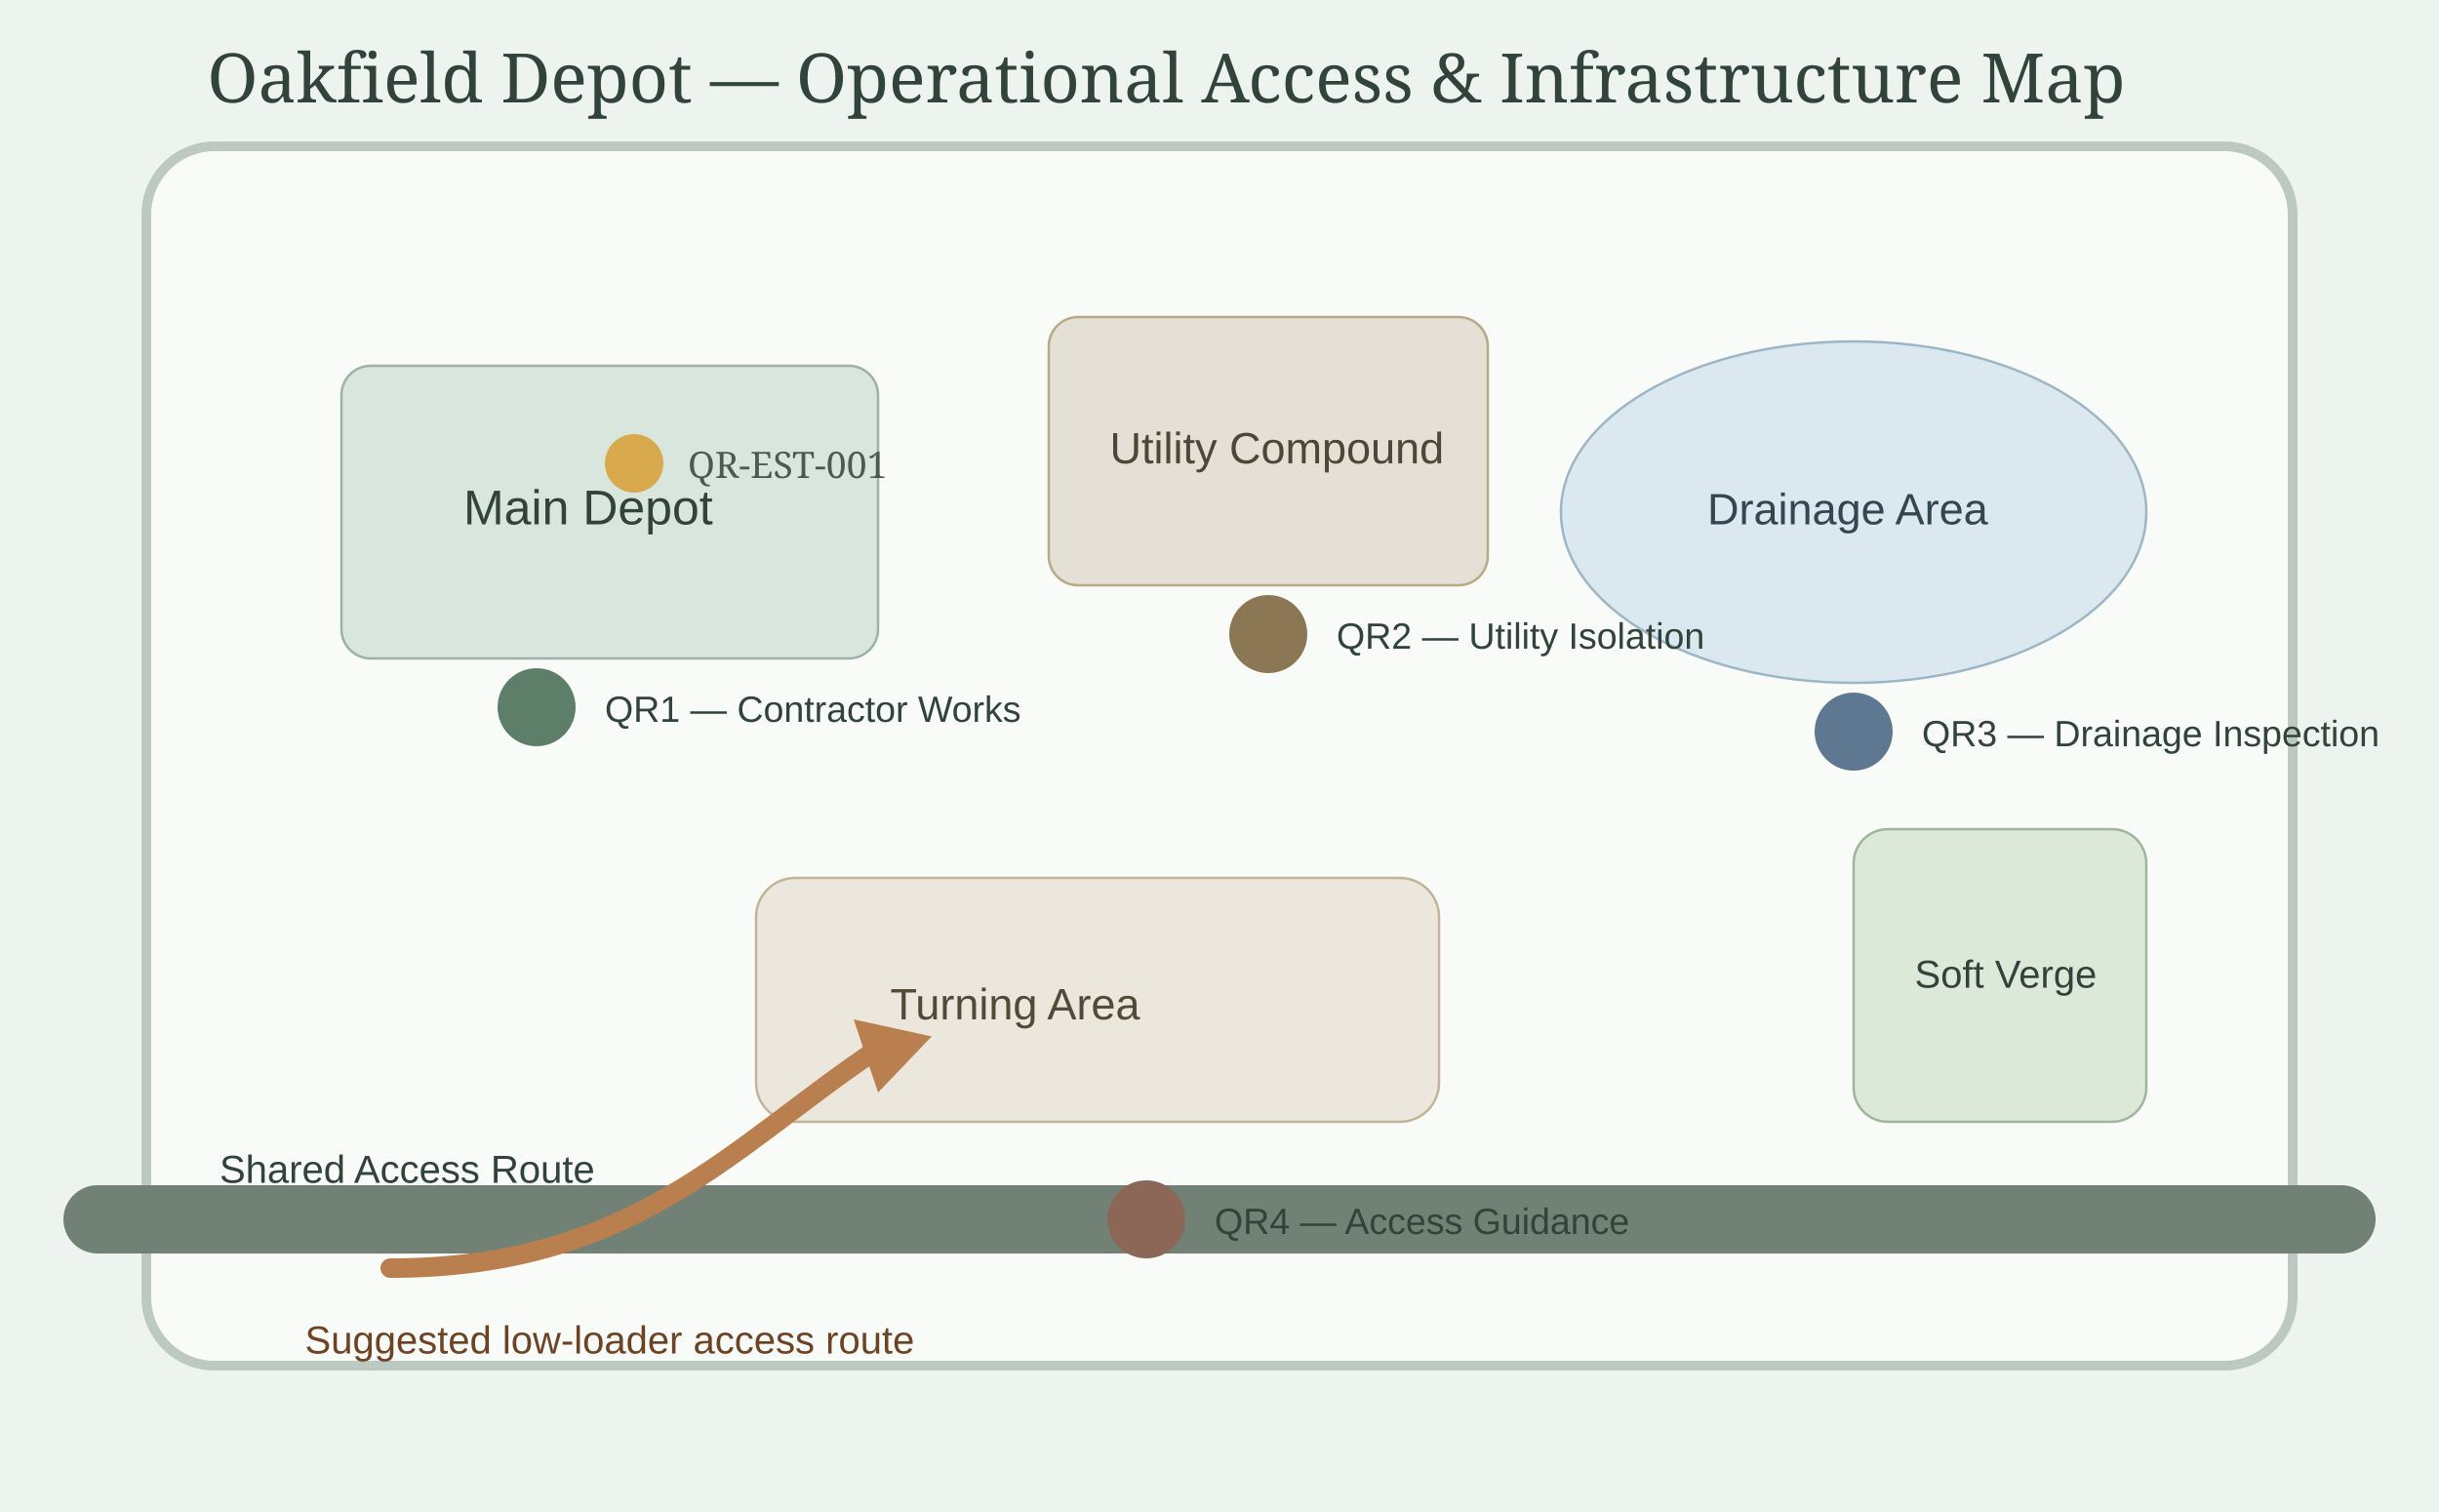
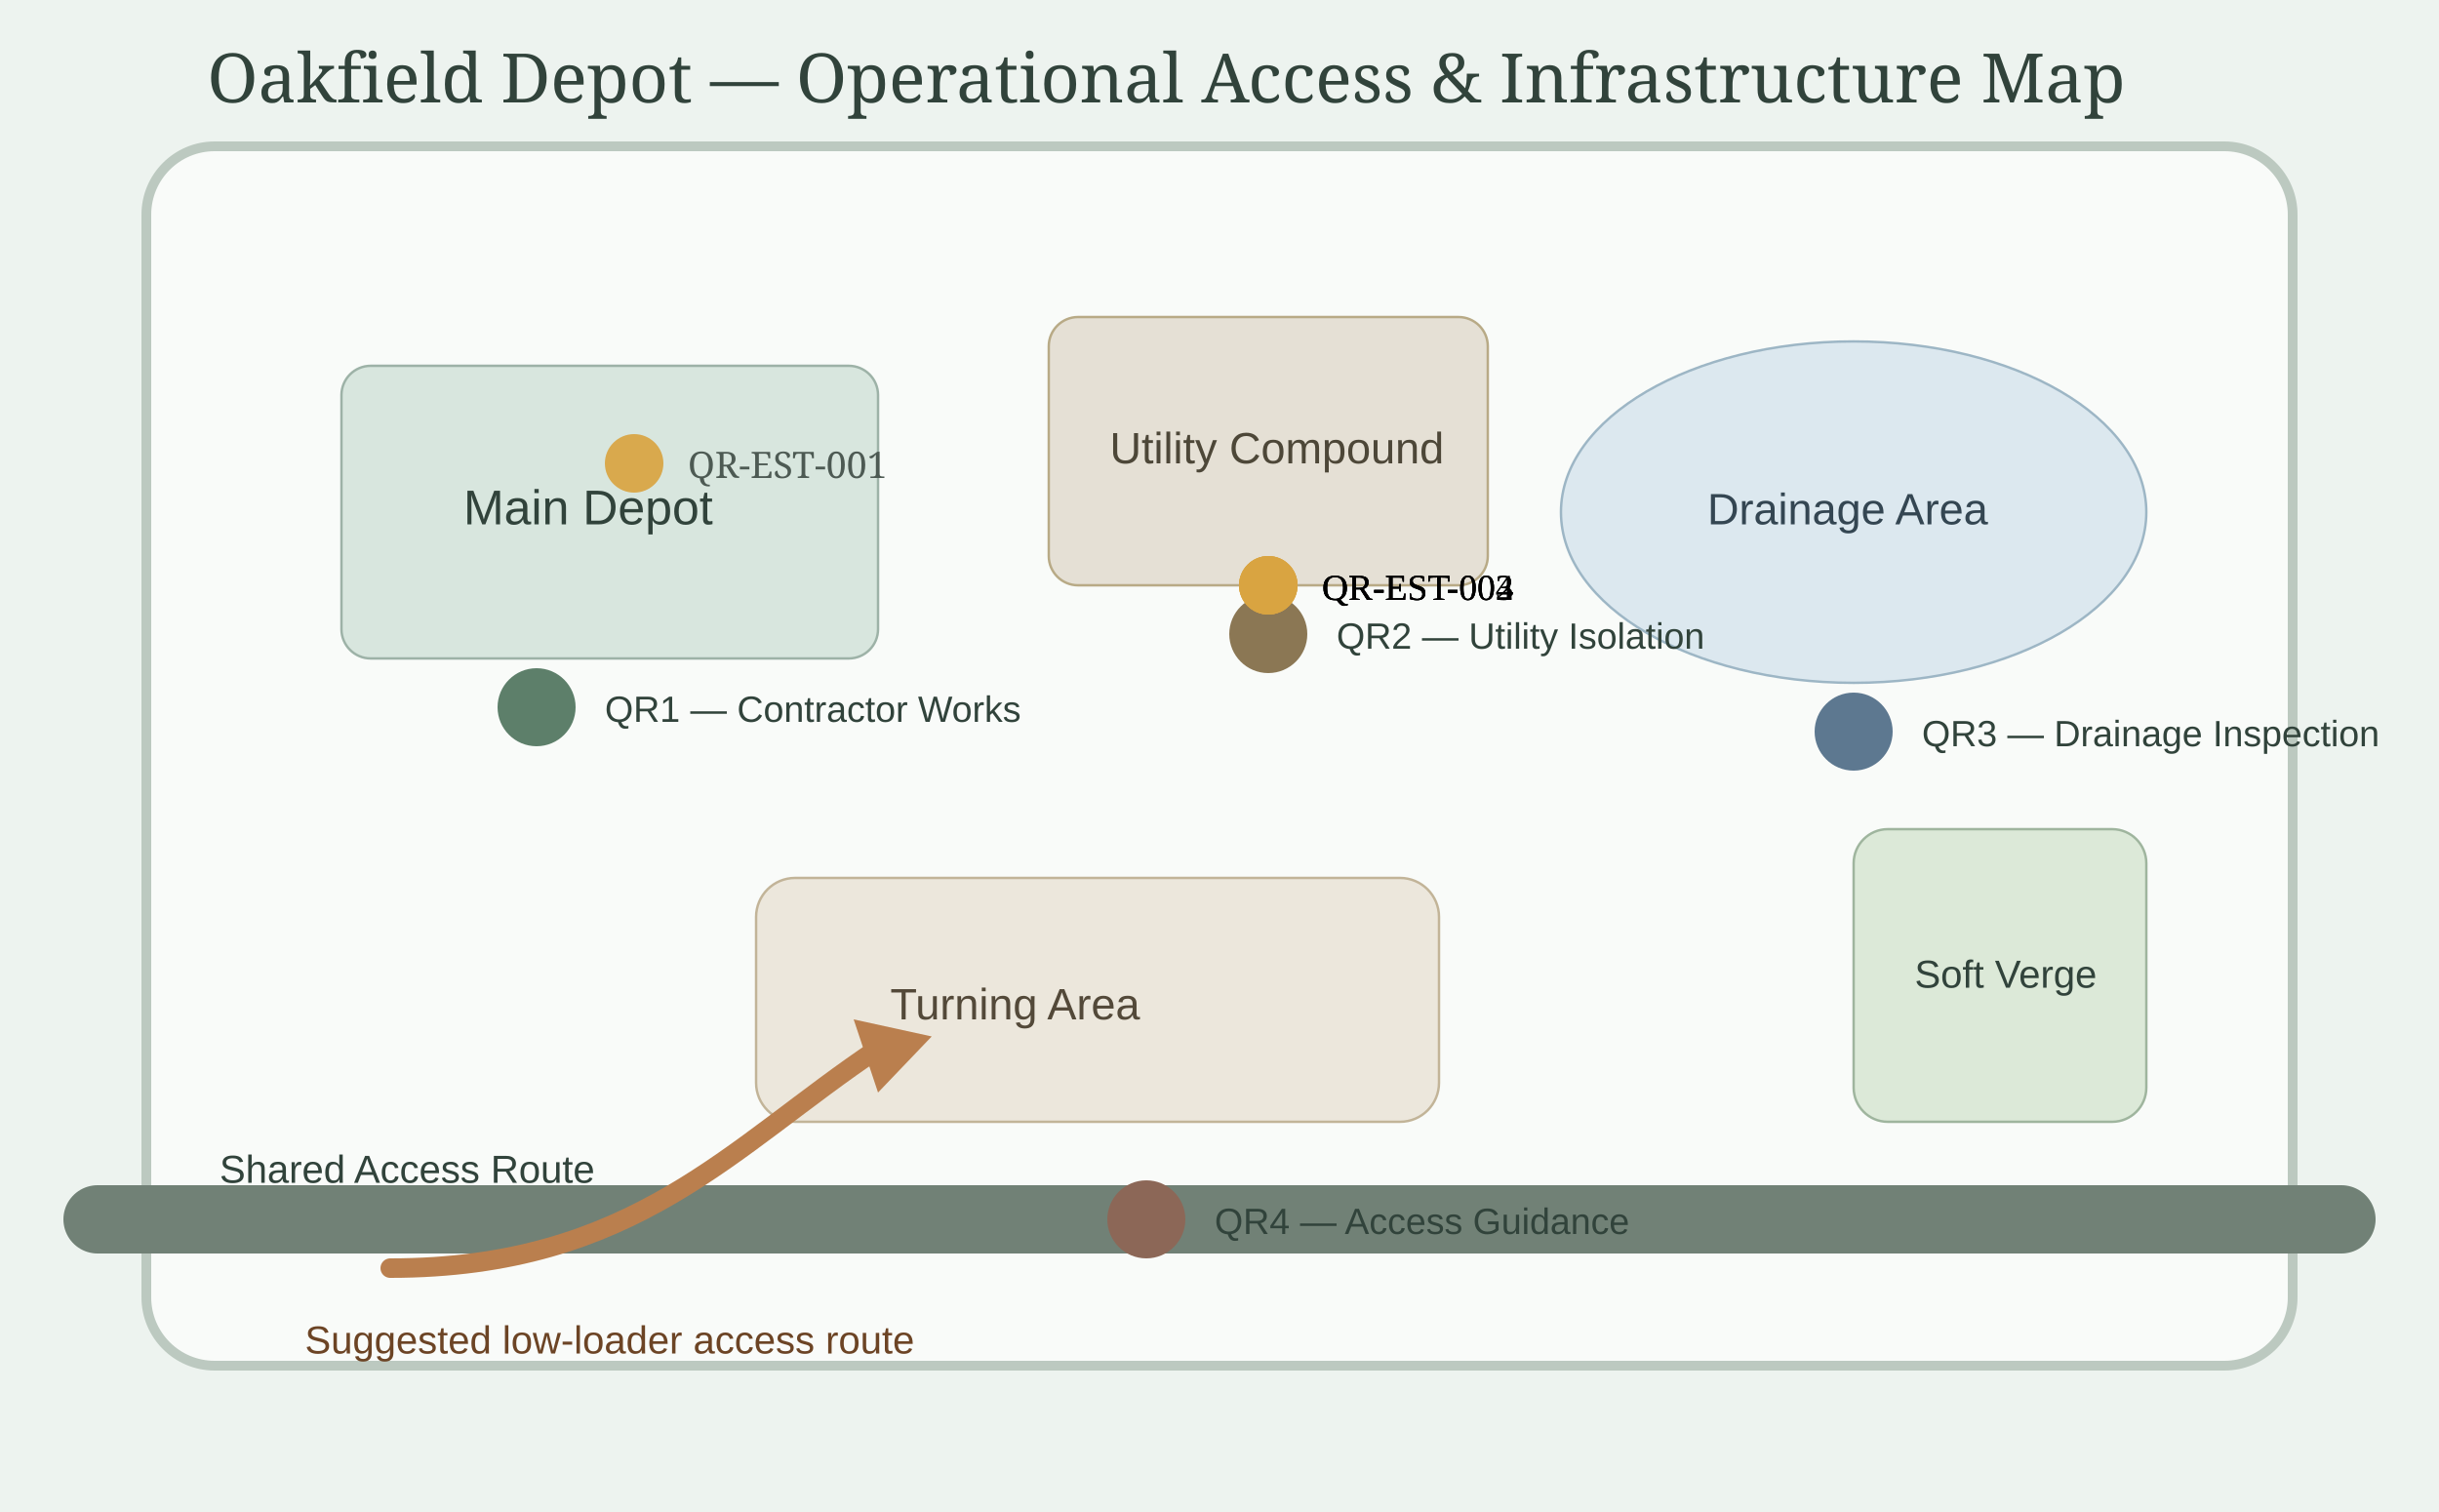
<svg xmlns="http://www.w3.org/2000/svg" viewBox="0 0 1000 620" role="img" aria-labelledby="title desc">
  <rect width="1000" height="620" fill="#edf3ef" />
  <rect x="60" y="60" width="880" height="500" rx="28" fill="#f9fbf9" stroke="#bcc9c0" stroke-width="4" />
  <text x="85" y="42" font-family="Georgia, serif" font-size="28" fill="#31433b">
    Oakfield Depot — Operational Access &amp; Infrastructure Map
  </text>
  <path d="M40 500 H960" stroke="#718176" stroke-width="28" stroke-linecap="round" />
  <text x="90" y="485" font-family="Arial" font-size="16" fill="#31433b">
    Shared Access Route
  </text>
  <rect x="140" y="150" width="220" height="120" rx="12" fill="#d8e6de" stroke="#9db2a7" />
  <text x="190" y="215" font-family="Arial" font-size="20" fill="#31433b">
    Main Depot
  </text>
  <rect x="430" y="130" width="180" height="110" rx="12" fill="#e5e0d5" stroke="#b8aa86" />
  <text x="455" y="190" font-family="Arial" font-size="18" fill="#4d4738">
    Utility Compound
  </text>
  <ellipse cx="760" cy="210" rx="120" ry="70" fill="#dce8ef" stroke="#9db6c5" />
  <text x="700" y="215" font-family="Arial" font-size="18" fill="#344652">
    Drainage Area
  </text>
  <rect x="310" y="360" width="280" height="100" rx="16" fill="#ece7dc" stroke="#c2b498" />
  <text x="365" y="418" font-family="Arial" font-size="18" fill="#534939">
    Turning Area
  </text>
  <rect x="760" y="340" width="120" height="120" rx="14" fill="#dce9d8" stroke="#9fb59e" />
  <text x="785" y="405" font-family="Arial" font-size="16" fill="#31433b">
    Soft Verge
  </text>
  <circle cx="220" cy="290" r="16" fill="#5d7f6a" />
  <text x="248" y="296" font-family="Arial" font-size="15" fill="#31433b">
    QR1 — Contractor Works
  </text>
  <circle cx="520" cy="260" r="16" fill="#8b7754" />
  <text x="548" y="266" font-family="Arial" font-size="15" fill="#31433b">
    QR2 — Utility Isolation
  </text>
  <circle cx="760" cy="300" r="16" fill="#5d7890" />
  <text x="788" y="306" font-family="Arial" font-size="15" fill="#31433b">
    QR3 — Drainage Inspection
  </text>
  <circle cx="470" cy="500" r="16" fill="#8c6757" />
  <text x="498" y="506" font-family="Arial" font-size="15" fill="#31433b">
    QR4 — Access Guidance
  </text>
  <path d="M160 520 C260 520 300 470 360 430" fill="none" stroke="#ba7f4e" stroke-width="8" stroke-linecap="round" />
  <polygon points="350,418 382,425 360,448" fill="#ba7f4e" />
  <text x="125" y="555" font-family="Arial" font-size="16" fill="#6c4425">
    Suggested low-loader access route
  </text>
  <circle cx="260" cy="190" r="12" fill="#d9a441" opacity="0.92" />
  <text x="282" y="196" font-size="15" fill="#4d5a53" font-family="Georgia, serif">
  QR-EST-001
</text>
+   <circle cx="520" cy="240" r="12" fill="#d9a441" />
+   <text x="542" y="246" font-size="15">
+   QR-EST-002
+ </text>
+   <circle cx="520" cy="240" r="12" fill="#d9a441" />
+   <text x="542" y="246" font-size="15">
+   QR-EST-003
+ </text>
+   <circle cx="520" cy="240" r="12" fill="#d9a441" />
+   <text x="542" y="246" font-size="15">
+   QR-EST-004
+ </text>
</svg>
